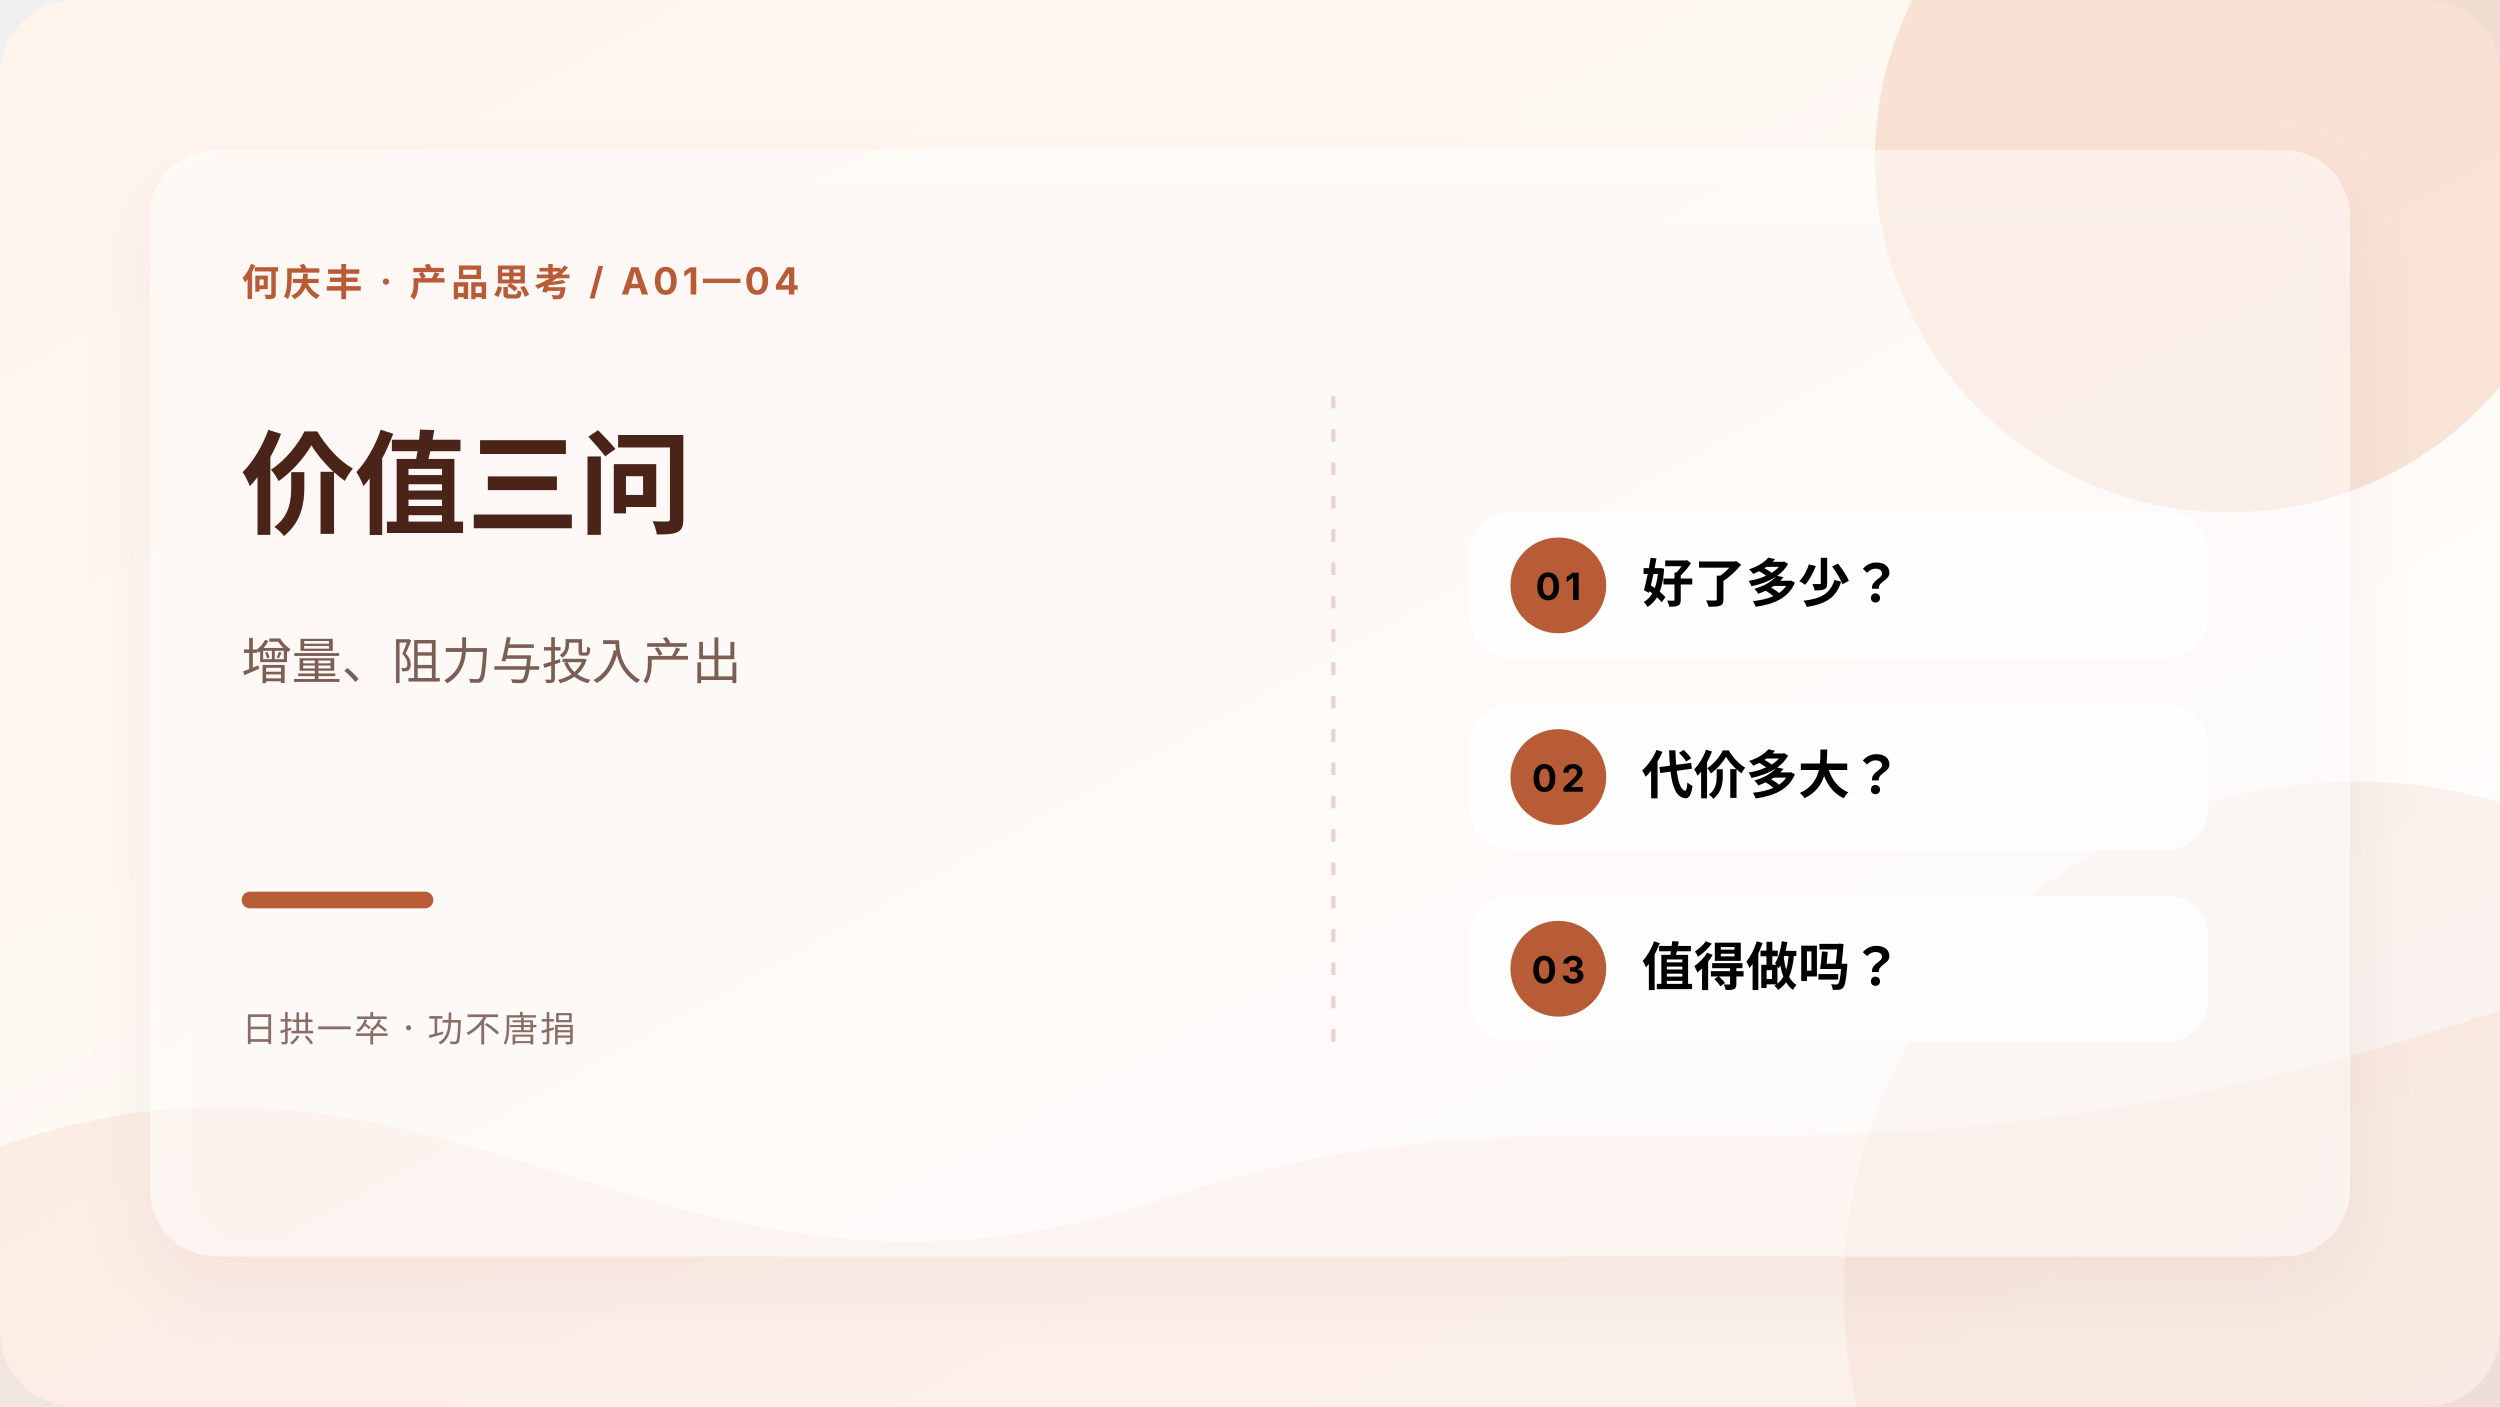
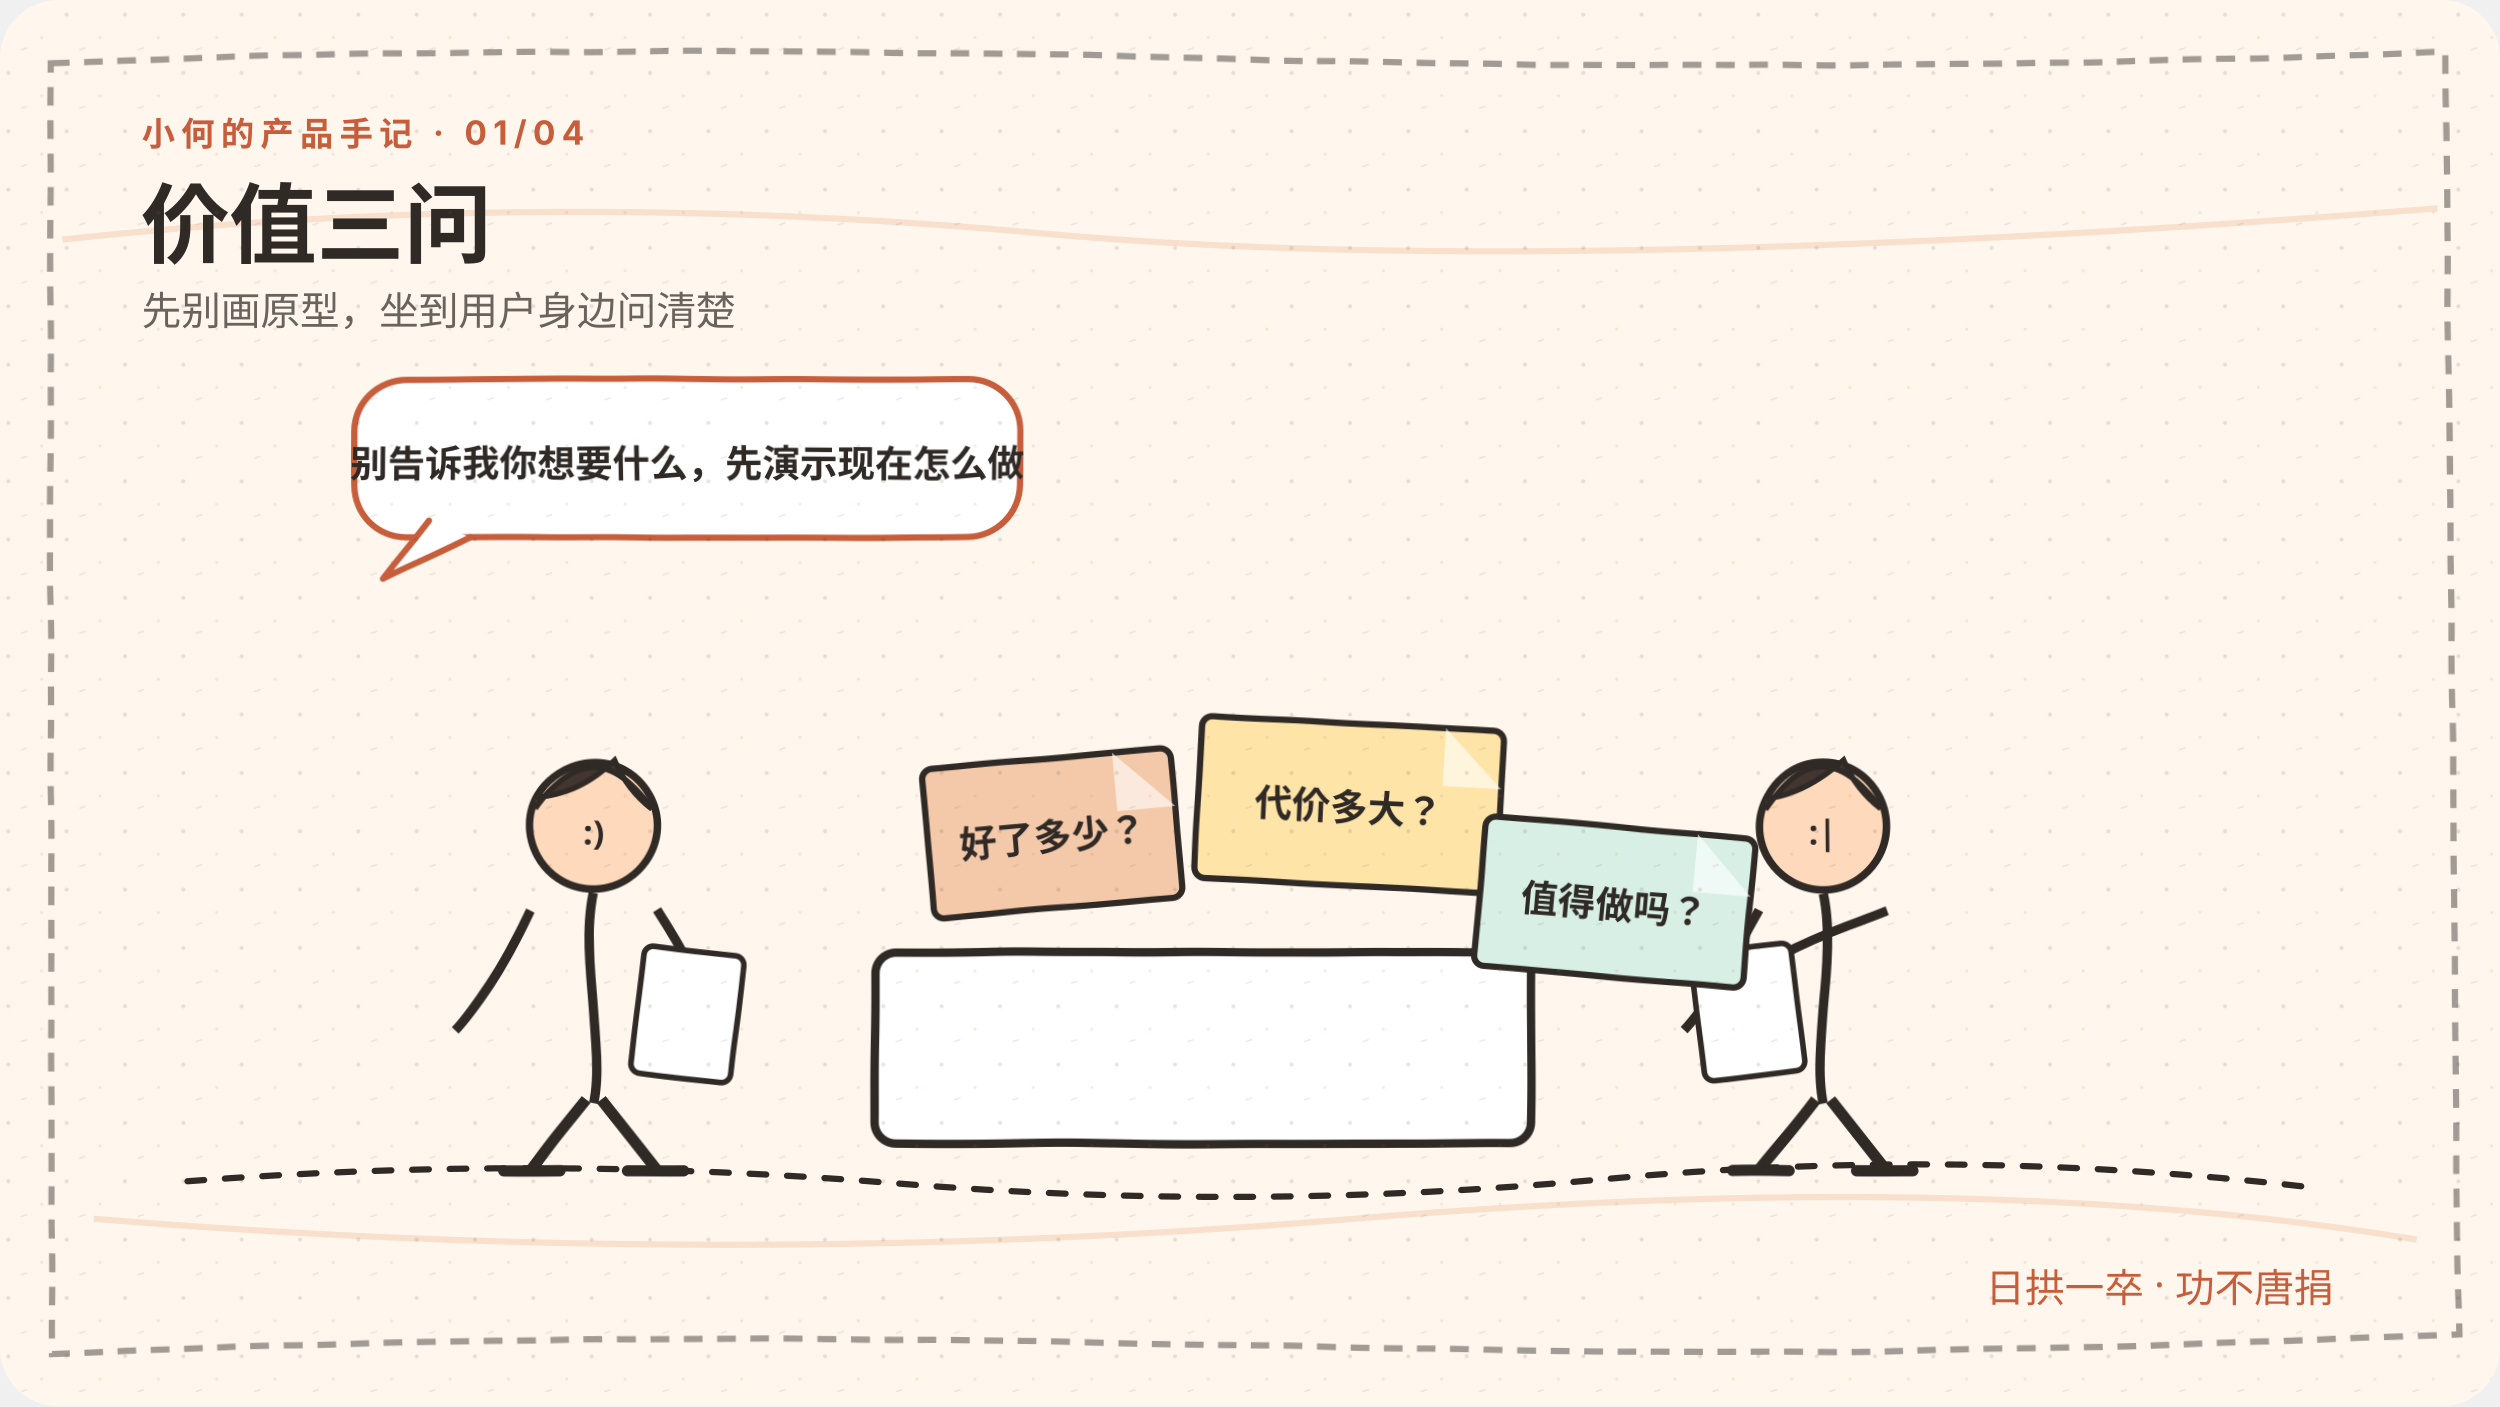
<svg xmlns="http://www.w3.org/2000/svg" width="1200" height="675" viewBox="0 0 1200 675" role="img" aria-labelledby="title desc">
  <defs>
-     <linearGradient id="bg" x1="0" y1="0" x2="1" y2="1">
-       <stop stop-color="#FFF4EC" />
-       <stop offset="1" stop-color="#FFFFFF" />
-     </linearGradient>
-     <filter id="shadow">
-       <feDropShadow dx="0" dy="14" stdDeviation="18" flood-color="#4A2418" flood-opacity=".10" />
+     <filter id="rough">
+       <feTurbulence type="fractalNoise" baseFrequency="0.015" numOctaves="2" seed="4" result="noise" />
+       <feDisplacementMap in="SourceGraphic" in2="noise" scale="1.6" />
    </filter>
+     <pattern id="grain" width="28" height="28" patternUnits="userSpaceOnUse">
+       <circle cx="4" cy="7" r="1" fill="#302A26" opacity=".12" />
+       <circle cx="20" cy="18" r=".8" fill="#C65D3B" opacity=".12" />
+       <path d="M10 24 l3 -1" stroke="#302A26" stroke-width=".7" opacity=".1" />
+     </pattern>
  </defs>
  <style>
-     .kicker,.num{font:700 18px -apple-system,BlinkMacSystemFont,"PingFang SC","Microsoft YaHei",sans-serif;letter-spacing:2px}
-     .title{font:800 54px -apple-system,BlinkMacSystemFont,"PingFang SC","Microsoft YaHei",sans-serif}
-     .subtitle{font:400 24px -apple-system,BlinkMacSystemFont,"PingFang SC","Microsoft YaHei",sans-serif}
-     .label{font:700 25px -apple-system,BlinkMacSystemFont,"PingFang SC","Microsoft YaHei",sans-serif}
-     .foot{font:500 17px -apple-system,BlinkMacSystemFont,"PingFang SC","Microsoft YaHei",sans-serif;letter-spacing:1px}
+     .sketch{filter:url(#rough)}
+     .kicker{font:700 16px -apple-system,BlinkMacSystemFont,"PingFang SC","Microsoft YaHei",sans-serif;letter-spacing:3px}
+     .title{font:700 42px "Kaiti SC",STKaiti,"KaiTi","PingFang SC",sans-serif}
+     .subtitle{font:400 19px "Kaiti SC",STKaiti,"KaiTi","PingFang SC",sans-serif}
+     .note{font:500 20px "Kaiti SC",STKaiti,"KaiTi","PingFang SC",sans-serif;fill:#302A26}
+     .sticky{font:700 18px "Kaiti SC",STKaiti,"KaiTi","PingFang SC",sans-serif;fill:#302A26}
+     .bubble{font:600 18px "Kaiti SC",STKaiti,"KaiTi","PingFang SC",sans-serif;fill:#302A26}
+     .tiny{font:600 15px "Kaiti SC",STKaiti,"KaiTi","PingFang SC",sans-serif;fill:#fff}
+     .face{font:700 18px "Kaiti SC",STKaiti,"KaiTi",sans-serif;fill:#302A26}
+     .bigq{font:800 82px "Kaiti SC",STKaiti,"KaiTi",sans-serif;fill:#C65D3B}
  </style>
-   <rect width="1200" height="675" rx="36" fill="url(#bg)" />
-   <circle cx="1070" cy="76" r="170" fill="#F2C7AE" fill-opacity=".45" />
-   <circle cx="1130" cy="620" r="245" fill="#B85C38" fill-opacity=".07" />
-   <path d="M0 550 C220 475 320 655 560 575 C770 505 870 595 1200 485 V675 H0Z" fill="#F2C7AE" fill-opacity=".22" />
-   <g filter="url(#shadow)">
-     <rect x="72" y="72" width="1056" height="531" rx="32" fill="#FFFFFF" fill-opacity=".48" />
+   <rect width="1200" height="675" rx="28" fill="#FFF7EE" />
+   <g opacity=".5">
+     <path d="M30 115 Q260 90 500 112 T1170 100" stroke="#F4C9AA" stroke-width="3" fill="none" />
+     <path d="M45 585 Q350 610 650 585 T1160 595" stroke="#F4C9AA" stroke-width="3" fill="none" />
  </g>
-   <text x="116" y="142" class="kicker" fill="#B85C38">何庆丰 · 产品思考  /  A01—04</text>
-   <text x="116" y="252" class="title" fill="#4A2418">价值三问</text>
-   <text x="116" y="326" class="subtitle" fill="#4A2418" opacity=".72">增量、阻力与投入产出</text>
-   <rect x="116" y="428" width="92" height="8" rx="4" fill="#B85C38" />
-   <text x="116" y="500" class="foot" fill="#4A2418" opacity=".65">日拱一卒 · 功不唐捐</text>
-   <g>
-     <g>
-       <rect x="705" y="246" width="355" height="70" rx="20" fill="#FFFFFF" fill-opacity=".82" />
-       <circle cx="748" cy="281" r="23" fill="#B85C38" />
-       <text x="748" y="288" text-anchor="middle" class="num">01</text>
-       <text x="788" y="289" class="label">好了多少？</text>
+   <path d="M24 30 Q310 20 590 28 T1174 25 L1180 640 Q910 654 610 646 T25 650Z" fill="none" stroke="#302A26" stroke-width="3" stroke-dasharray="9 7" opacity=".45" class="sketch" />
+   <text x="68" y="70" class="kicker" fill="#C65D3B">小何的产品手记  ·  01/04</text>
+   <text x="68" y="123" class="title" fill="#302A26">价值三问</text>
+   <text x="68" y="156" class="subtitle" fill="#302A26" opacity=".72">先别画原型，坐到用户身边问清楚</text>
+   <g transform="translate(0 32)">
+     <path d="M90 535 Q260 522 430 536 T770 534 T1110 538" stroke="#302A26" stroke-width="3" fill="none" stroke-linecap="round" stroke-linejoin="round" stroke-dasharray="8 10" />
+     <g class="sketch" transform="translate(285 530) scale(.9) translate(-285 -530)">
+       <circle cx="285" cy="346" r="34" fill="#FFD9BC" stroke="#302A26" stroke-width="4" />
+       <path d="M254 337 q30 -45 62 0 q-13 -10 -20 -26 q-20 18 -42 20" fill="#43352F" stroke="#302A26" stroke-width="3" />
+       <text x="285" y="356" text-anchor="middle" class="face">:)</text>
+       <path d="M285 382 C277 420 291 464 285 494" stroke="#302A26" stroke-width="5" fill="#C65D3B" />
+       <path d="M251 391 Q227 438 211 455" stroke="#302A26" stroke-width="5" fill="none" />
+       <path d="M319 391 Q340 424 349 450" stroke="#302A26" stroke-width="5" fill="none" />
+       <path d="M281 492 L251 530" stroke="#302A26" stroke-width="6" />
+       <path d="M289 492 L319 530" stroke="#302A26" stroke-width="6" />
+       <path d="M237 530 h30 M303 530 h30" stroke="#302A26" stroke-width="6" stroke-linecap="round" />
+       <rect x="308" y="412" width="54" height="68" rx="5" fill="#fff" stroke="#302A26" stroke-width="3" transform="rotate(7 330 446)" />
    </g>
-     <g>
-       <rect x="705" y="338" width="355" height="70" rx="20" fill="#FFFFFF" fill-opacity=".82" />
-       <circle cx="748" cy="373" r="23" fill="#B85C38" />
-       <text x="748" y="380" text-anchor="middle" class="num">02</text>
-       <text x="788" y="381" class="label">代价多大？</text>
+     <g class="sketch" transform="translate(875 530) scale(.9) translate(-875 -530)">
+       <circle cx="875" cy="346" r="34" fill="#FFD9BC" stroke="#302A26" stroke-width="4" />
+       <path d="M844 337 q30 -45 62 0 q-13 -10 -20 -26 q-20 18 -42 20" fill="#43352F" stroke="#302A26" stroke-width="3" />
+       <text x="875" y="356" text-anchor="middle" class="face">:|</text>
+       <path d="M875 382 C883 420 869 464 875 494" stroke="#302A26" stroke-width="5" fill="#315B55" />
+       <path d="M841 391 Q817 438 801 455" stroke="#302A26" stroke-width="5" fill="none" />
+       <path d="M909 391 Q820 424 811 450" stroke="#302A26" stroke-width="5" fill="none" />
+       <path d="M871 492 L841 530" stroke="#302A26" stroke-width="6" />
+       <path d="M879 492 L909 530" stroke="#302A26" stroke-width="6" />
+       <path d="M827 530 h30 M893 530 h30" stroke="#302A26" stroke-width="6" stroke-linecap="round" />
+       <rect x="808" y="412" width="54" height="68" rx="5" fill="#fff" stroke="#302A26" stroke-width="3" transform="rotate(-7 830 446)" />
    </g>
-     <g>
-       <rect x="705" y="430" width="355" height="70" rx="20" fill="#FFFFFF" fill-opacity=".82" />
-       <circle cx="748" cy="465" r="23" fill="#B85C38" />
-       <text x="748" y="472" text-anchor="middle" class="num">03</text>
-       <text x="788" y="473" class="label">值得做吗？</text>
+     <rect x="420" y="425" width="315" height="92" rx="10" fill="#fff" stroke="#302A26" stroke-width="4" class="sketch" />
+     <g transform="rotate(-5 505.0 368.0)" class="sketch">
+       <rect x="445" y="332" width="120" height="72" rx="5" fill="#F4C9AA" stroke="#302A26" stroke-width="3" />
+       <path d="M537 332 l28 28 h-28z" fill="#fff" opacity=".6" />
+       <text x="505.0" y="376.0" class="sticky" text-anchor="middle">好了多少？</text>
+     </g>
+     <g transform="rotate(3 647.5 354.0)" class="sketch">
+       <rect x="575" y="315" width="145" height="78" rx="5" fill="#FFE4A8" stroke="#302A26" stroke-width="3" />
+       <path d="M692 315 l28 28 h-28z" fill="#fff" opacity=".6" />
+       <text x="647.5" y="362.0" class="sticky" text-anchor="middle">代价多大？</text>
+     </g>
+     <g transform="rotate(5 775.0 401.0)" class="sketch">
+       <rect x="710" y="365" width="130" height="72" rx="5" fill="#D7EFE5" stroke="#302A26" stroke-width="3" />
+       <path d="M812 365 l28 28 h-28z" fill="#fff" opacity=".6" />
+       <text x="775.0" y="409.0" class="sticky" text-anchor="middle">值得做吗？</text>
+     </g>
+     <g class="sketch">
+       <rect x="170" y="150" width="320" height="76" rx="25" fill="#fff" stroke="#C65D3B" stroke-width="3" />
+       <path d="M206 218 l-22 28 l42 -20" stroke="#C65D3B" stroke-width="3" fill="#fff" stroke-linecap="round" stroke-linejoin="round" />
+       <text x="330.0" y="197" class="bubble" text-anchor="middle">别告诉我你想要什么，先演示现在怎么做</text>
    </g>
  </g>
-   <path d="M640 190 V500" stroke="#B85C38" stroke-width="2" stroke-dasharray="6 10" opacity=".25" />
+   <text x="1120" y="625" text-anchor="end" class="subtitle" fill="#C65D3B">日拱一卒 · 功不唐捐</text>
+   <rect width="1200" height="675" rx="28" fill="url(#grain)" pointer-events="none" />
</svg>
